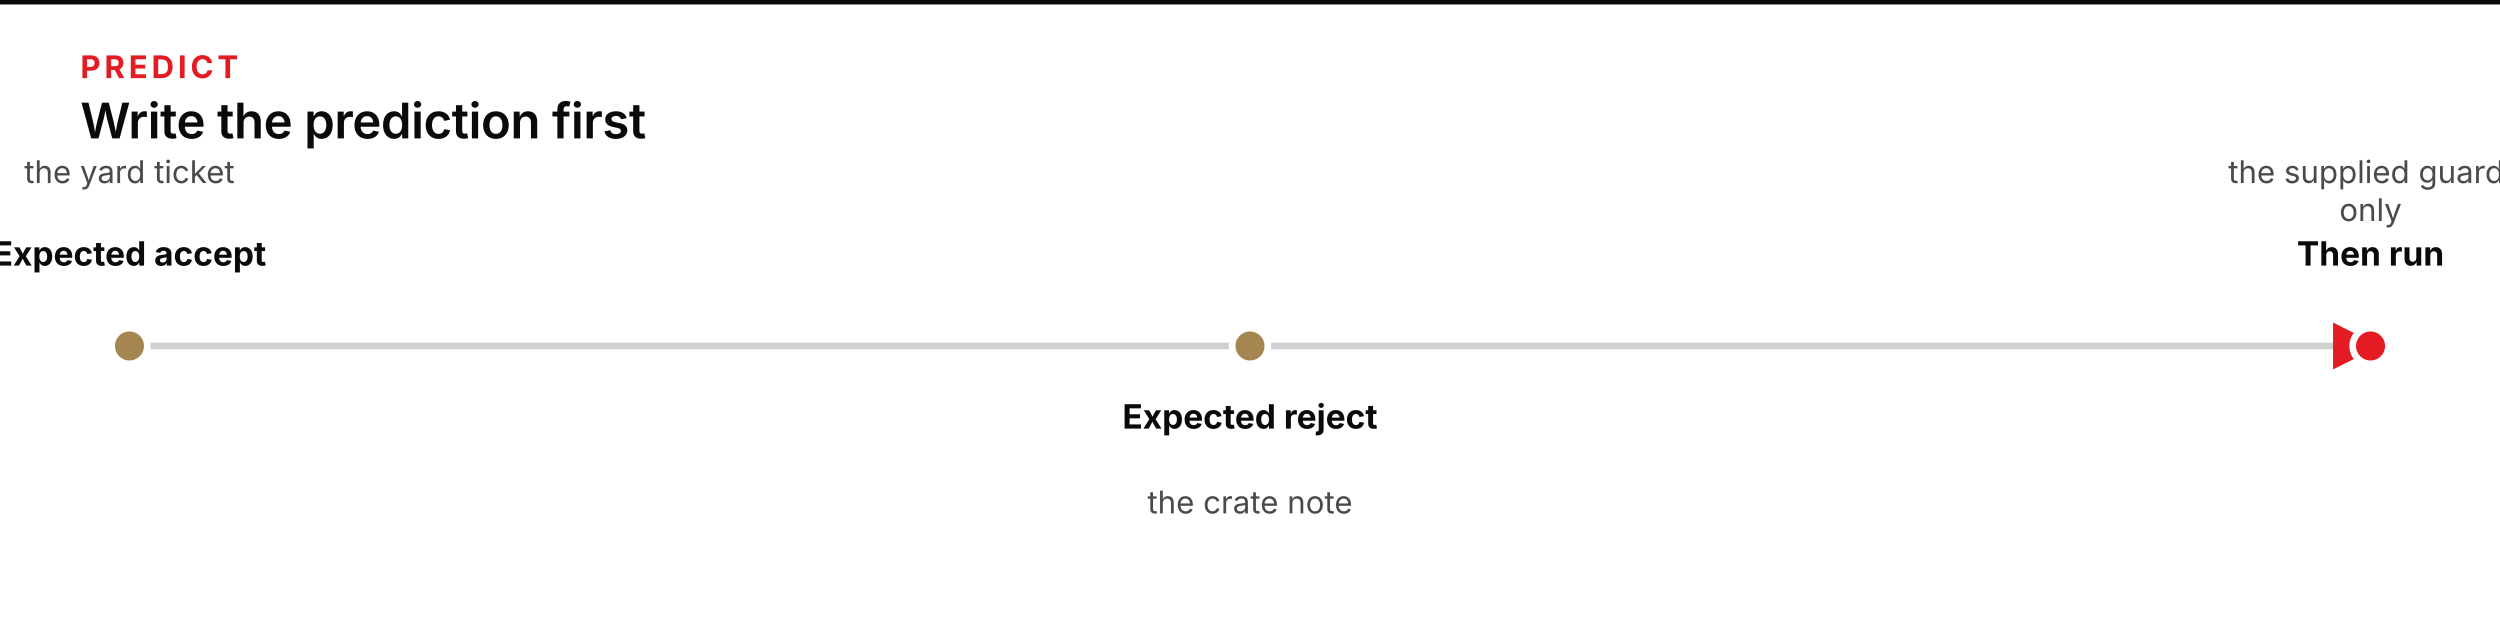
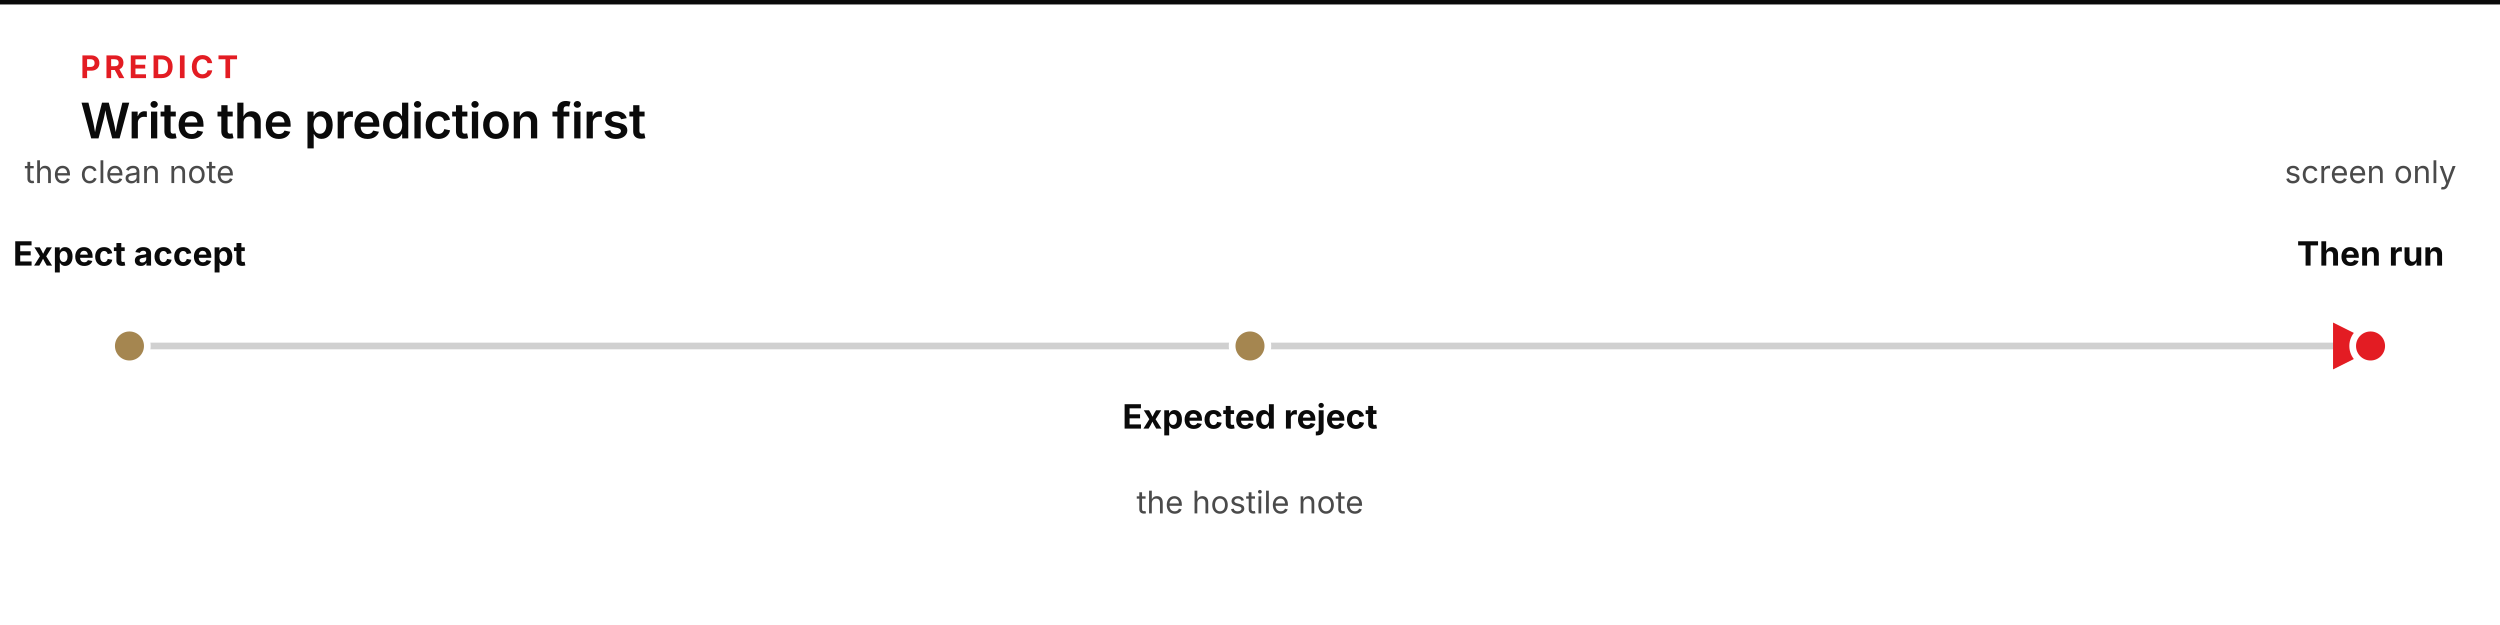
<svg xmlns="http://www.w3.org/2000/svg" viewBox="0 0 1120 280" width="1120" height="280" role="img" aria-labelledby="m02-predict-then-run-title m02-predict-then-run-desc">
  <style>
    text { font-family: Inter, "IBM Plex Sans", "Helvetica Neue", Arial, sans-serif; fill: #0A0A0A; }
    .eyebrow, .step, .micro { font-size: 14px; font-weight: 650; letter-spacing: 1.7px; }
    .eyebrow { fill: #E31C23; }
    .step, .micro { fill: #6B6B6B; }
    .figure-title { font-size: 22px; font-weight: 600; letter-spacing: -0.2px; }
    .label { font-size: 15px; font-weight: 650; }
    .body { font-size: 14px; font-weight: 430; fill: #4A4A4A; }
  </style>
  <rect width="1120" height="280" fill="#FFFFFF" />
  <path d="M 0 0 H 1120" stroke="#0A0A0A" stroke-width="4" />
  <text class="eyebrow" x="36" y="35">PREDICT</text>
  <text class="figure-title" x="36" y="62" text-anchor="start">
    <tspan x="36" dy="0">Write the prediction first</tspan>
  </text>
  <defs>
    <marker id="m02-predict-then-run-arrow" viewBox="0 0 10 10" refX="8" refY="5" markerWidth="7" markerHeight="7" orient="auto-start-reverse">
      <path d="M 0 0 L 10 5 L 0 10 z" fill="#E31C23" />
    </marker>
  </defs>
  <path d="M 58 155 H 1062" stroke="#D0D0D0" stroke-width="3" marker-end="url(#m02-predict-then-run-arrow)" />
  <circle cx="58" cy="155" r="8" fill="#A58650" stroke="#FFFFFF" stroke-width="3" />
  <text class="label" x="58" y="119" text-anchor="middle">
-     <tspan x="58" dy="0">Expected accept</tspan>
+     <tspan x="58" dy="0">Expect accept</tspan>
  </text>
  <text class="body" x="58" y="82" text-anchor="middle">
-     <tspan x="58" dy="0">the yard ticket</tspan>
+     <tspan x="58" dy="0">the clean note</tspan>
  </text>
  <circle cx="560" cy="155" r="8" fill="#A58650" stroke="#FFFFFF" stroke-width="3" />
  <text class="label" x="560" y="192" text-anchor="middle">
    <tspan x="560" dy="0">Expected reject</tspan>
  </text>
  <text class="body" x="560" y="230" text-anchor="middle">
-     <tspan x="560" dy="0">the crate note</tspan>
+     <tspan x="560" dy="0">the hostile note</tspan>
  </text>
  <circle cx="1062" cy="155" r="8" fill="#E31C23" stroke="#FFFFFF" stroke-width="3" />
  <text class="label" x="1062" y="119" text-anchor="middle">
    <tspan x="1062" dy="0">Then run</tspan>
  </text>
  <text class="body" x="1062" y="82" text-anchor="middle">
-     <tspan x="1062" dy="0">the supplied guard</tspan>
-     <tspan x="1062" dy="17">only</tspan>
+     <tspan x="1062" dy="0">screen only</tspan>
  </text>
</svg>
